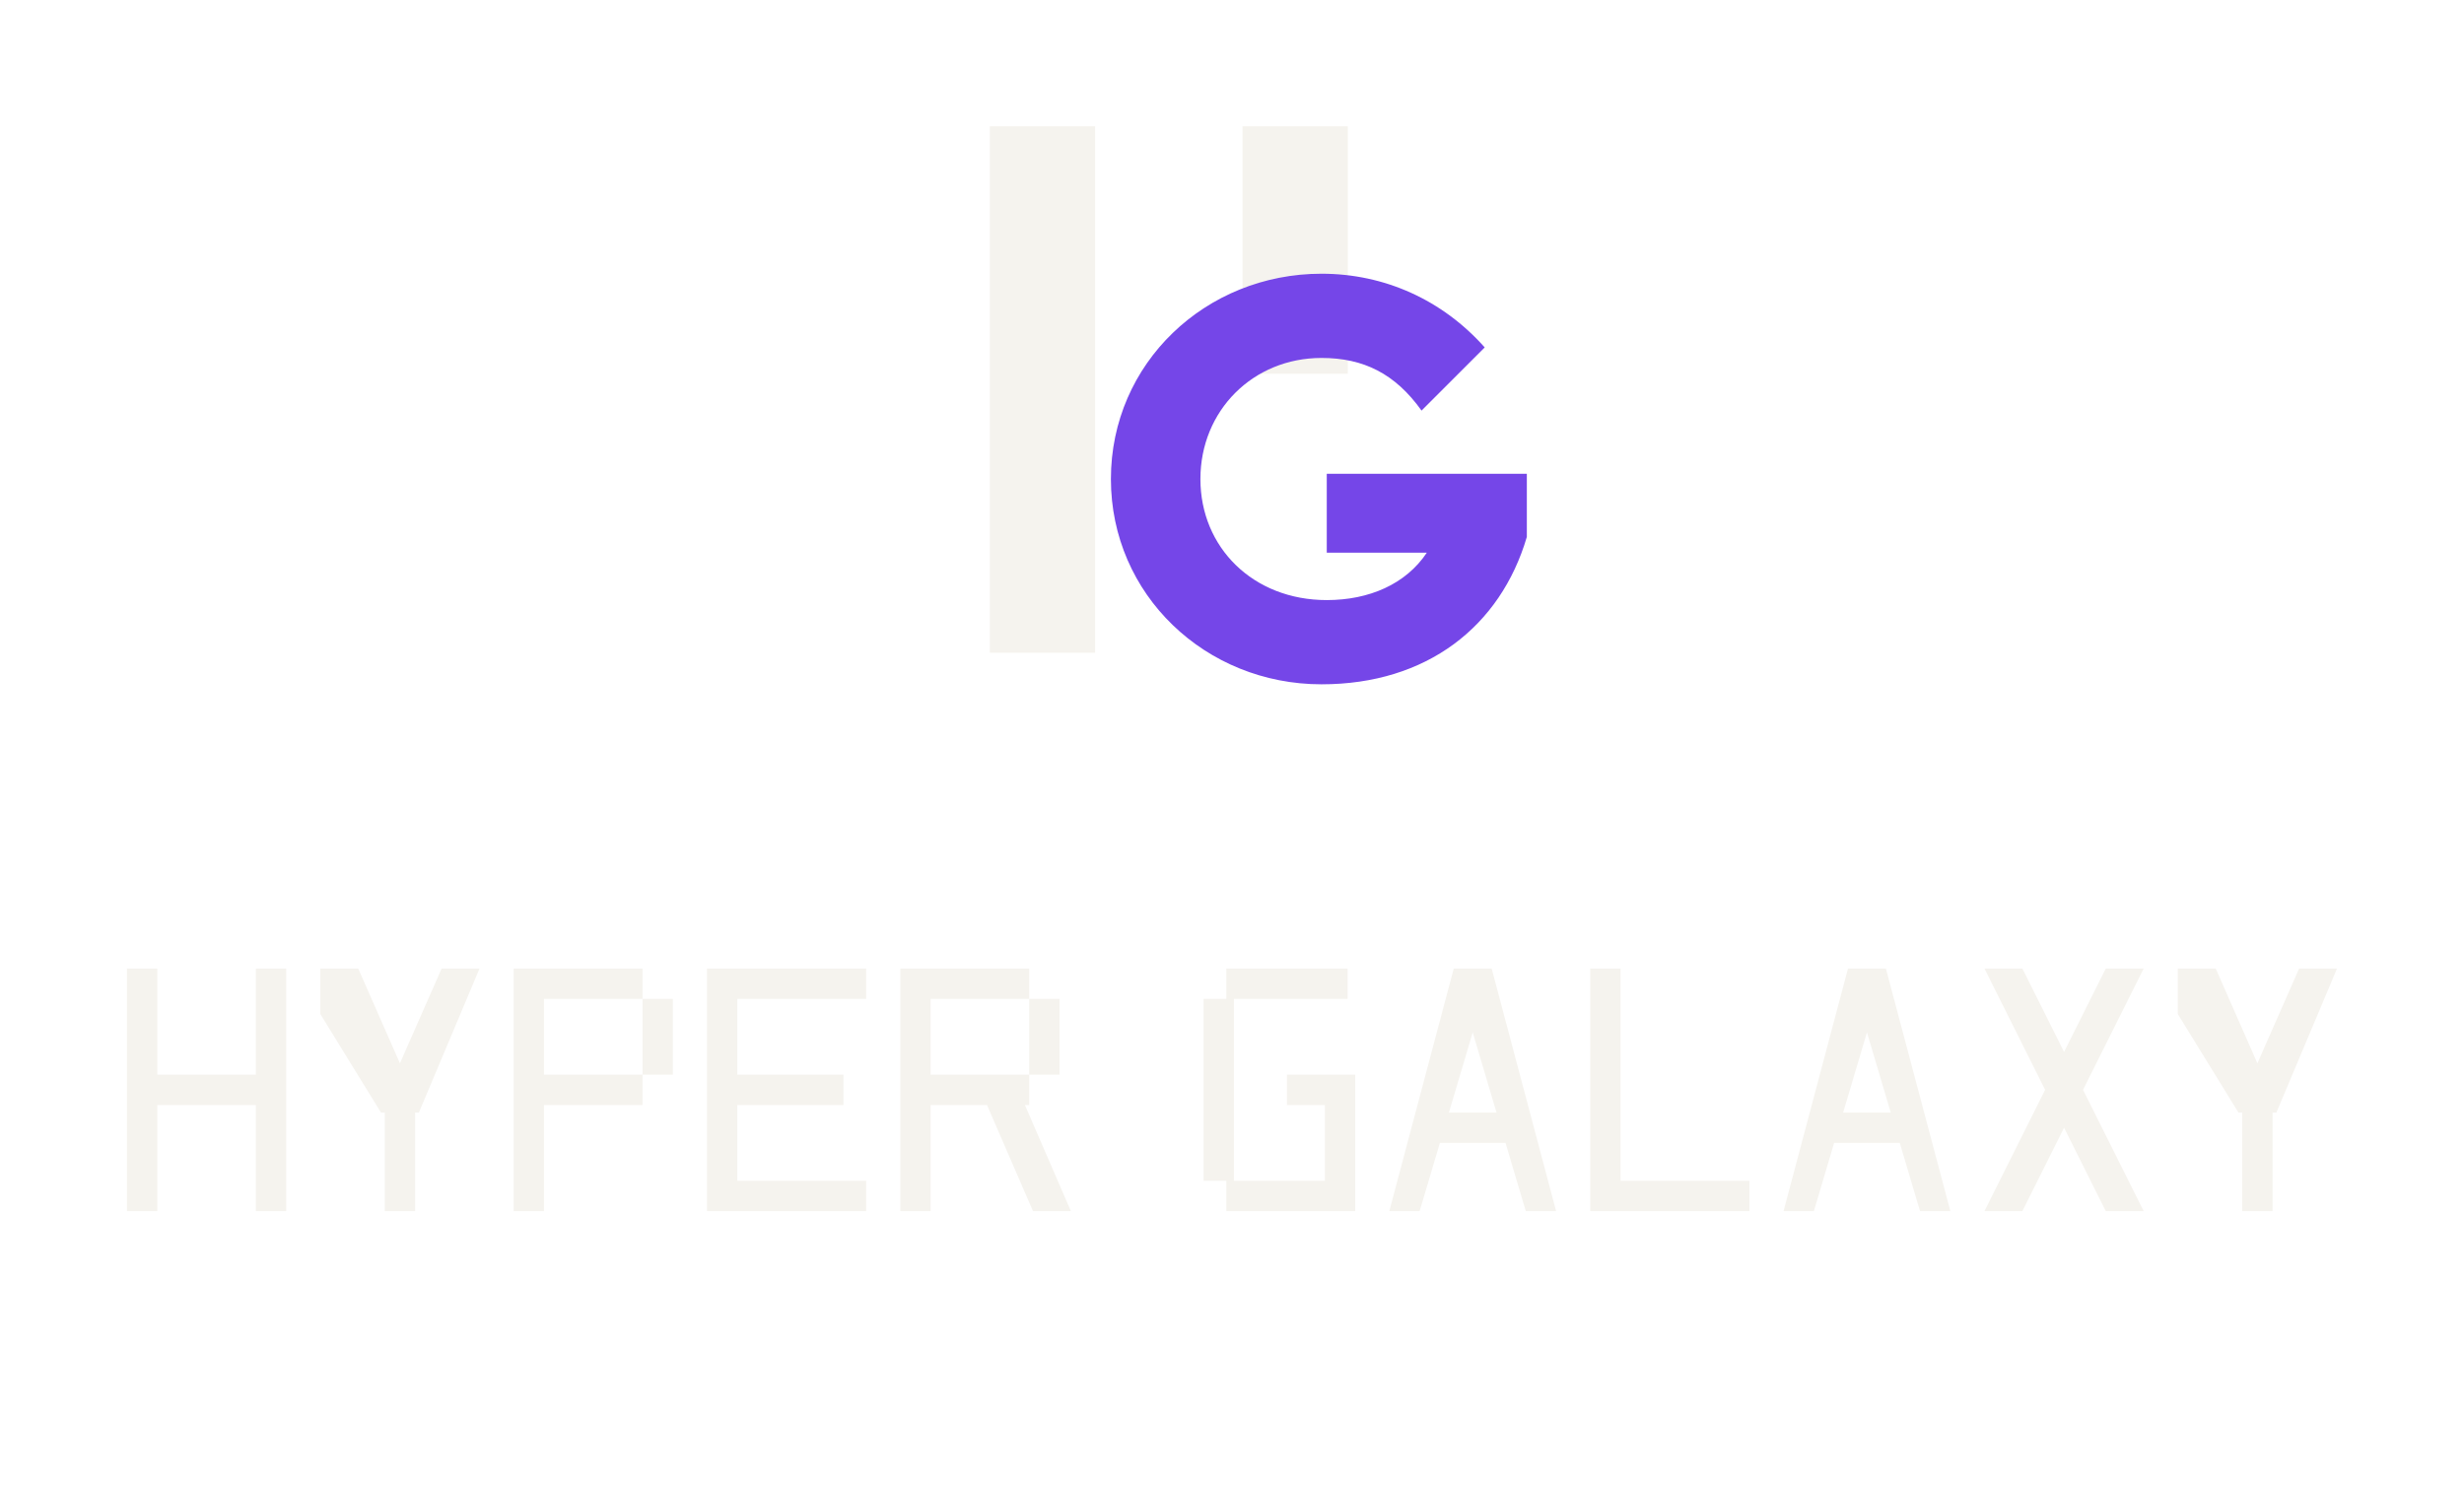
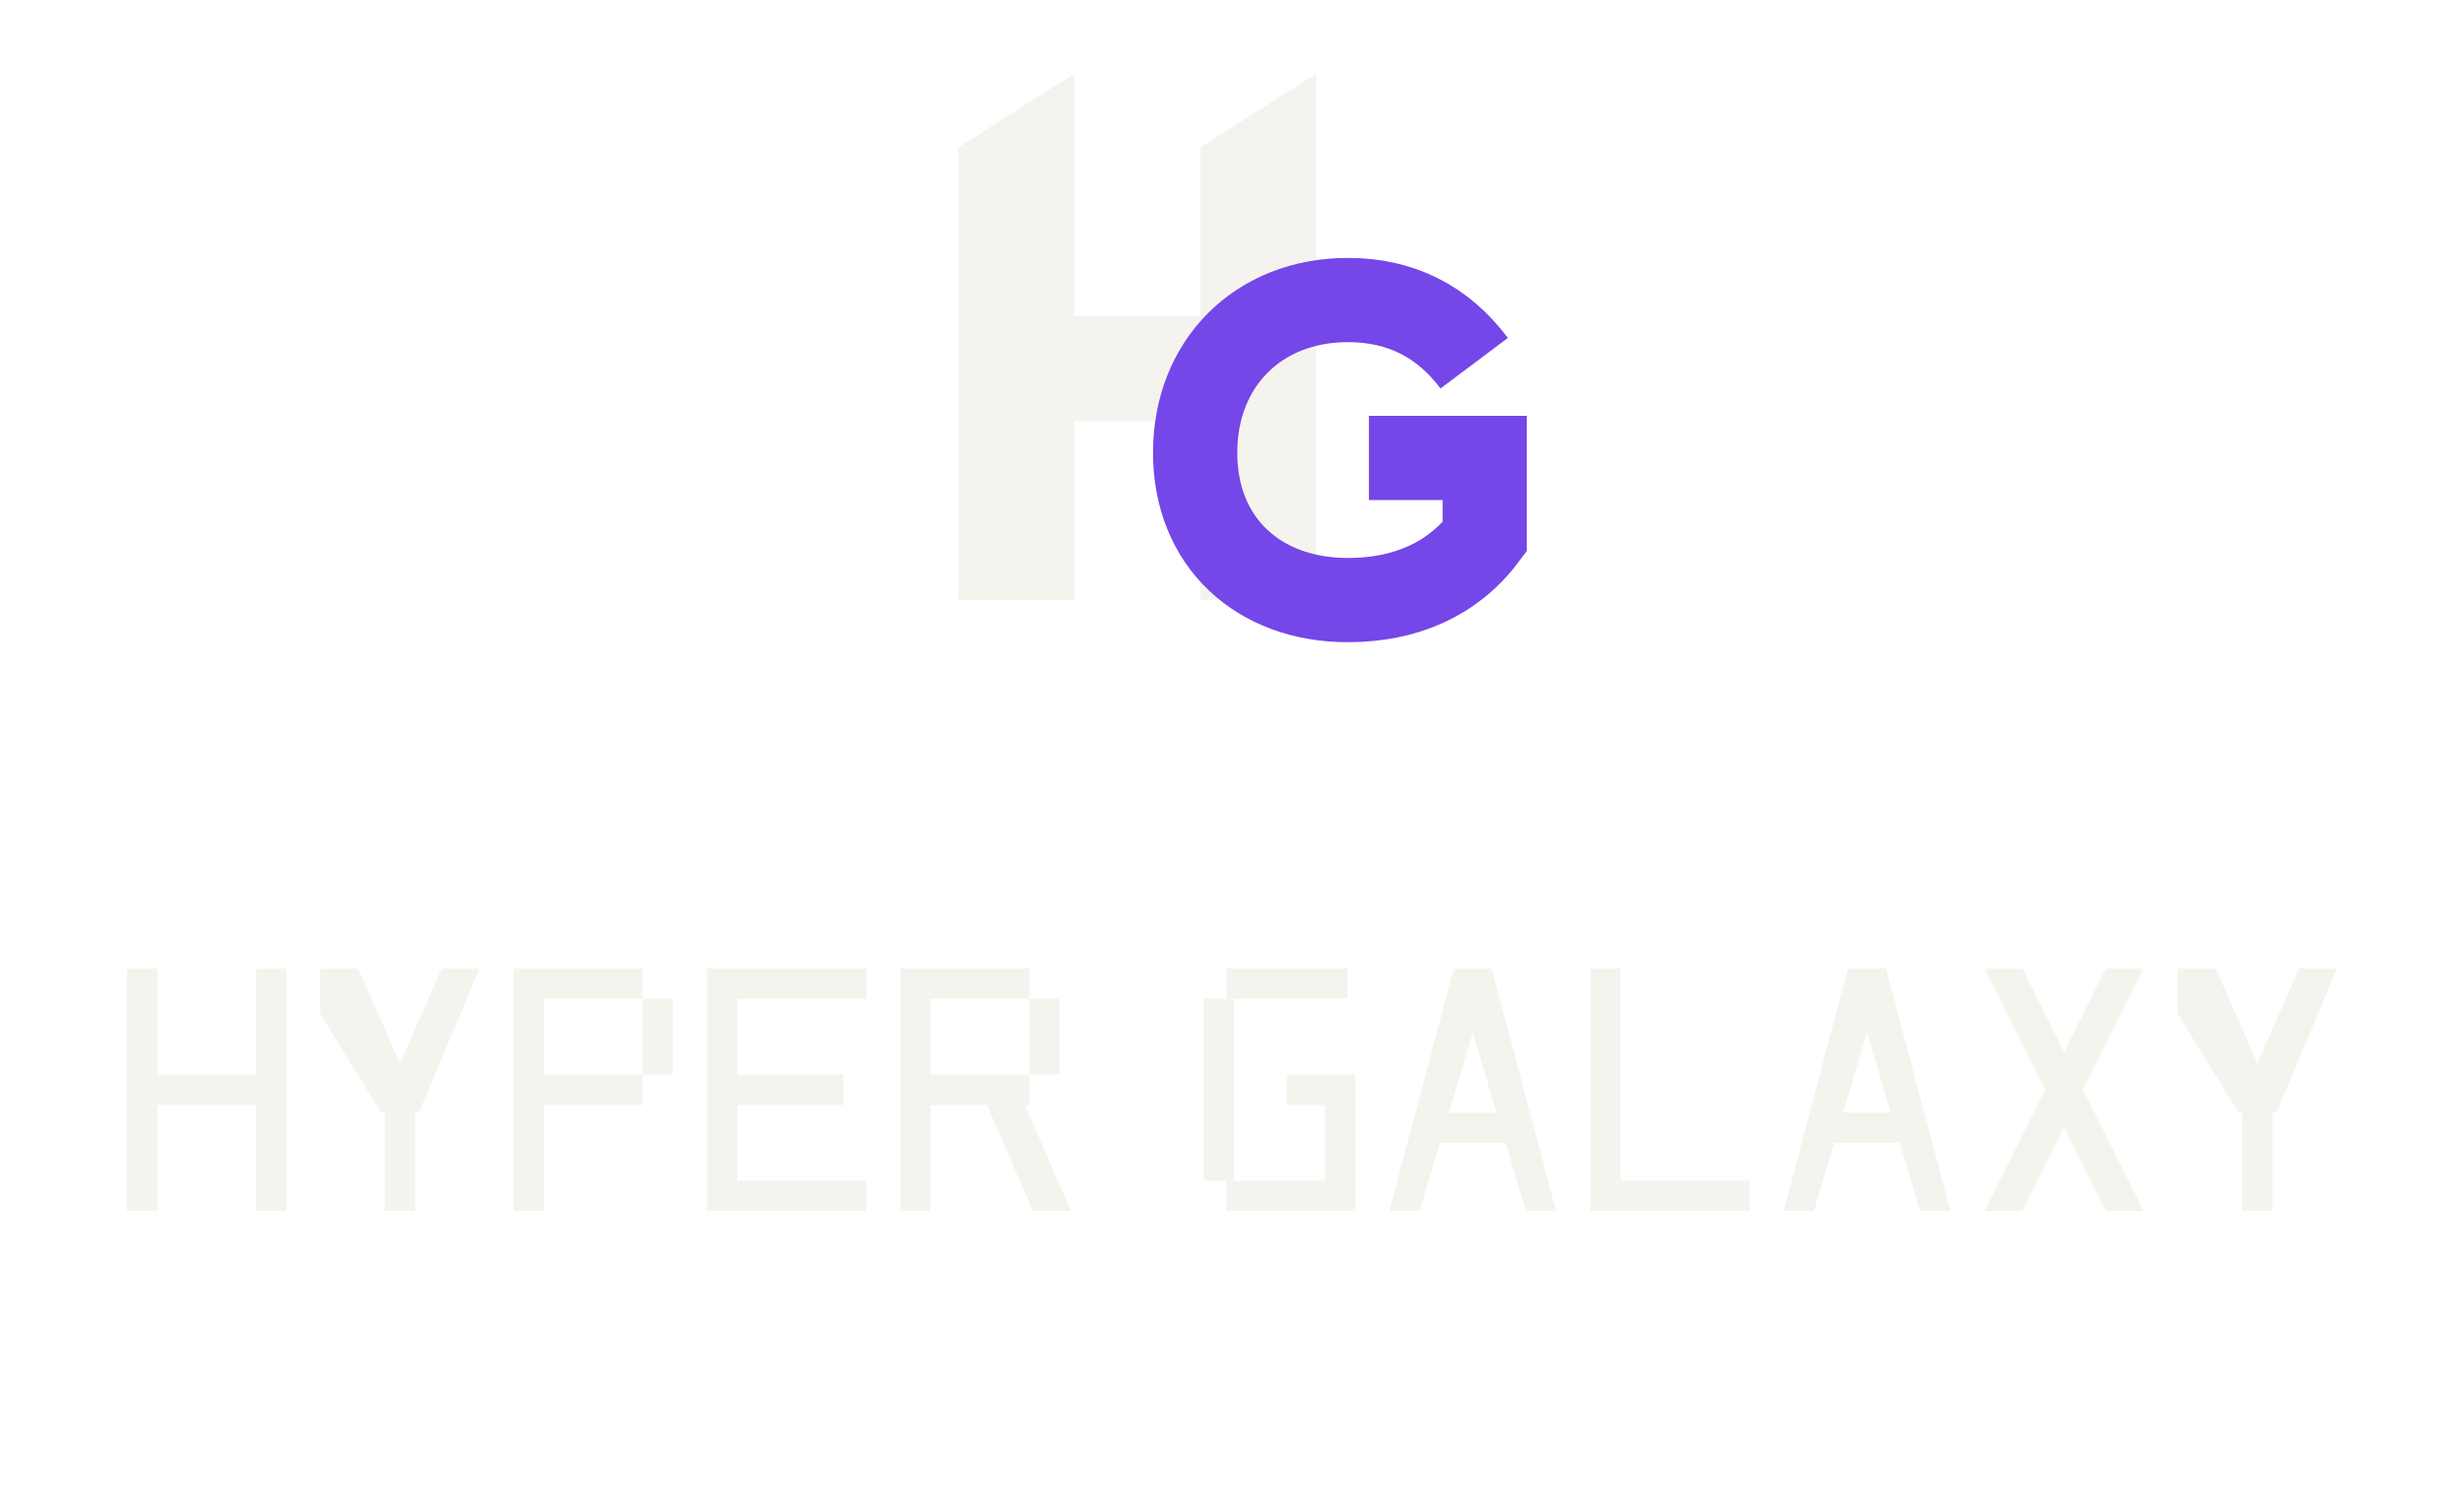
<svg xmlns="http://www.w3.org/2000/svg" width="468" height="282" viewBox="0 0 468 282" role="img" aria-labelledby="title">
  <g transform="translate(170 10)">
-     <path fill="#F5F3EE" d="M18 14H38V54H66V14H86V61H66V73H38V114H18ZM38 54V73H66V54Z" />
-     <path fill="#7546E8" d="M81 42C93 42 104 47 112 56L100 68C95 61 89 58 81 58C68 58 58 68 58 81C58 94 68 104 82 104C90 104 97 101 101 95H82V80H120V92C115 109 101 120 81 120C59 120 41 103 41 81C41 59 59 42 81 42Z" />
+     <path fill="#F5F3EE" d="M12 18 34 4v46h24V18L80 4v100H58V70H34v34H12z" />
+     <path d="M110 59c-6-8-14-12-24-12-17 0-29 12-29 29s12 28 29 28c11 0 20-4 26-12V77H90" fill="none" stroke="#7546E8" stroke-width="16" />
  </g>
  <path fill="#F5F3EE" d="M0 0H8V64H0ZM34 0H42V64H34ZM8 28H34V36H8ZM51 0L61 0L72 25L72 38L67 38L51 12ZM83 0L93 0L77 38L72 38L72 25ZM68 32H76V64H68ZM102 0H110V64H102ZM110 0H136V8H110ZM110 28H136V36H110ZM136 8H144V28H136ZM153 0H161V64H153ZM161 0H195V8H161ZM161 28H189V36H161ZM161 56H195V64H161ZM204 0H212V64H204ZM212 0H238V8H212ZM212 28H238V36H212ZM238 8H246V28H238ZM226 34L236 34L249 64L239 64ZM290 0H322V8H290ZM284 8H292V56H284ZM290 56H324V64H290ZM316 34H324V64H316ZM306 28H324V36H306ZM350 0L360 0L341 64L333 64ZM350 0L360 0L377 64L369 64ZM343 38H367V46H343ZM386 0H394V64H386ZM394 56H428V64H394ZM454 0L464 0L445 64L437 64ZM454 0L464 0L481 64L473 64ZM447 38H471V46H447ZM490 0L500 0L532 64L522 64ZM522 0L532 0L500 64L490 64ZM541 0L551 0L562 25L562 38L557 38L541 12ZM573 0L583 0L567 38L562 38L562 25ZM558 32H566V64H558Z" transform="translate(24.12 184) scale(0.72)" />
</svg>
